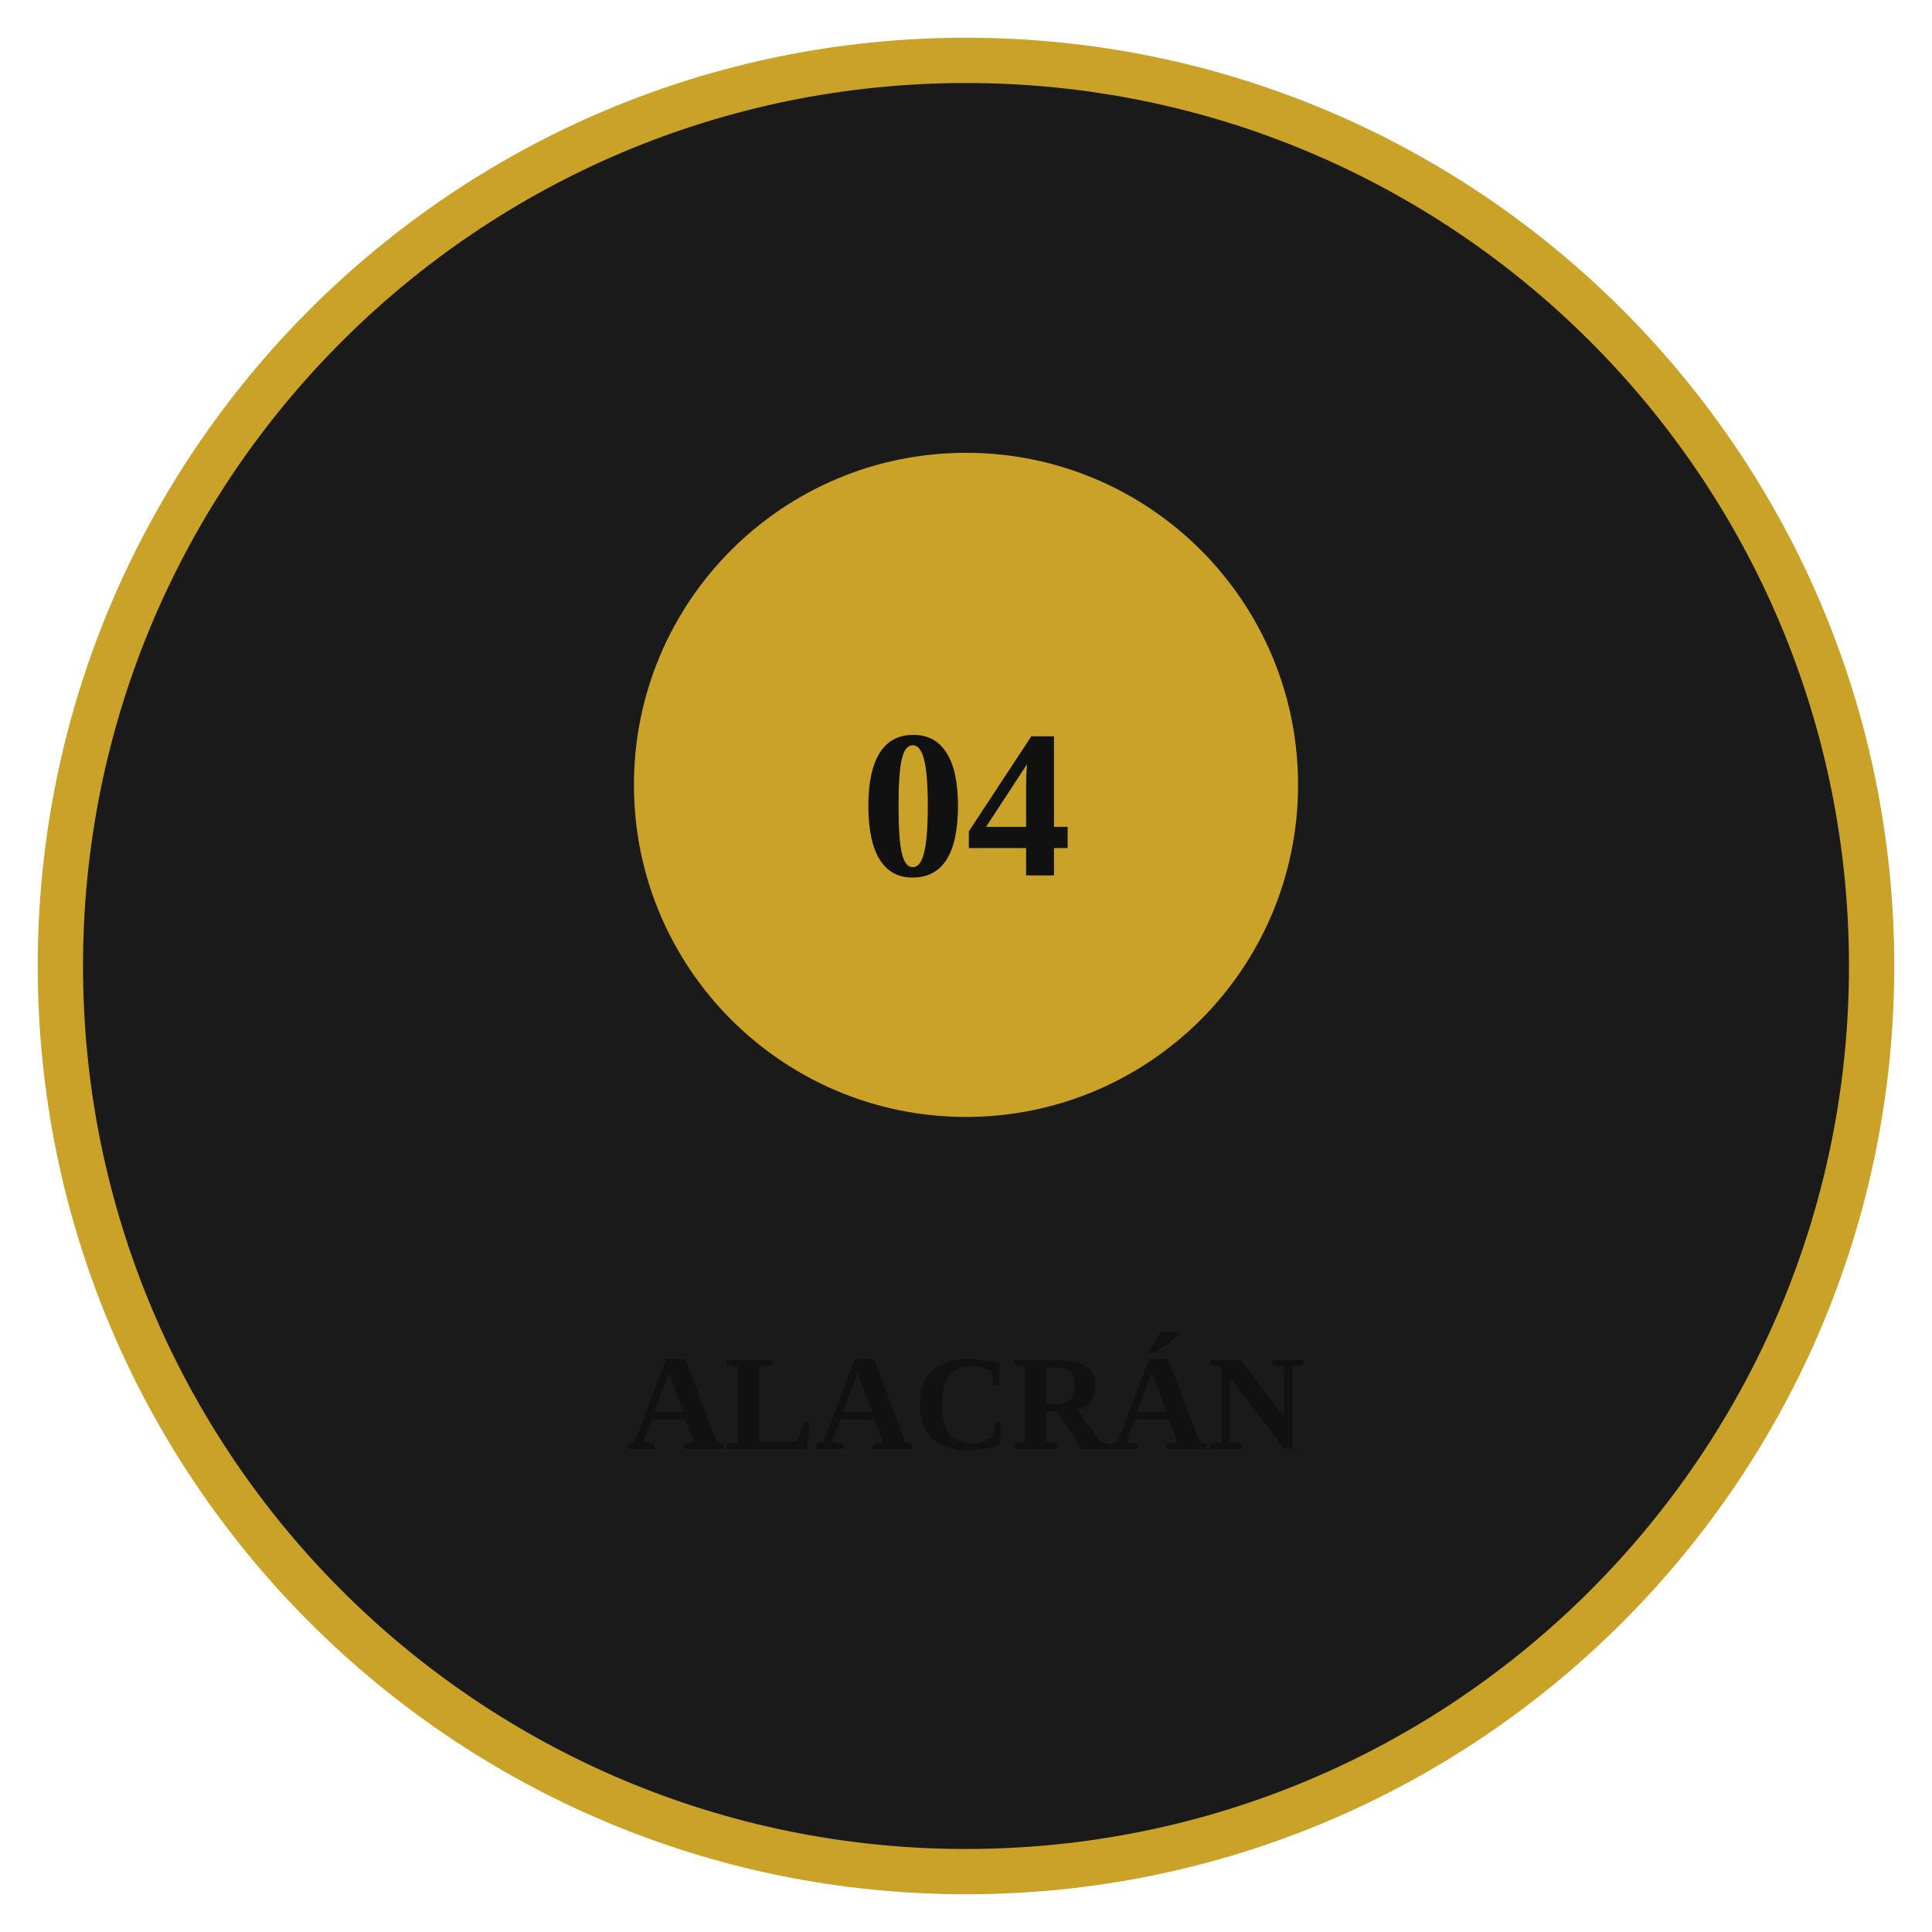
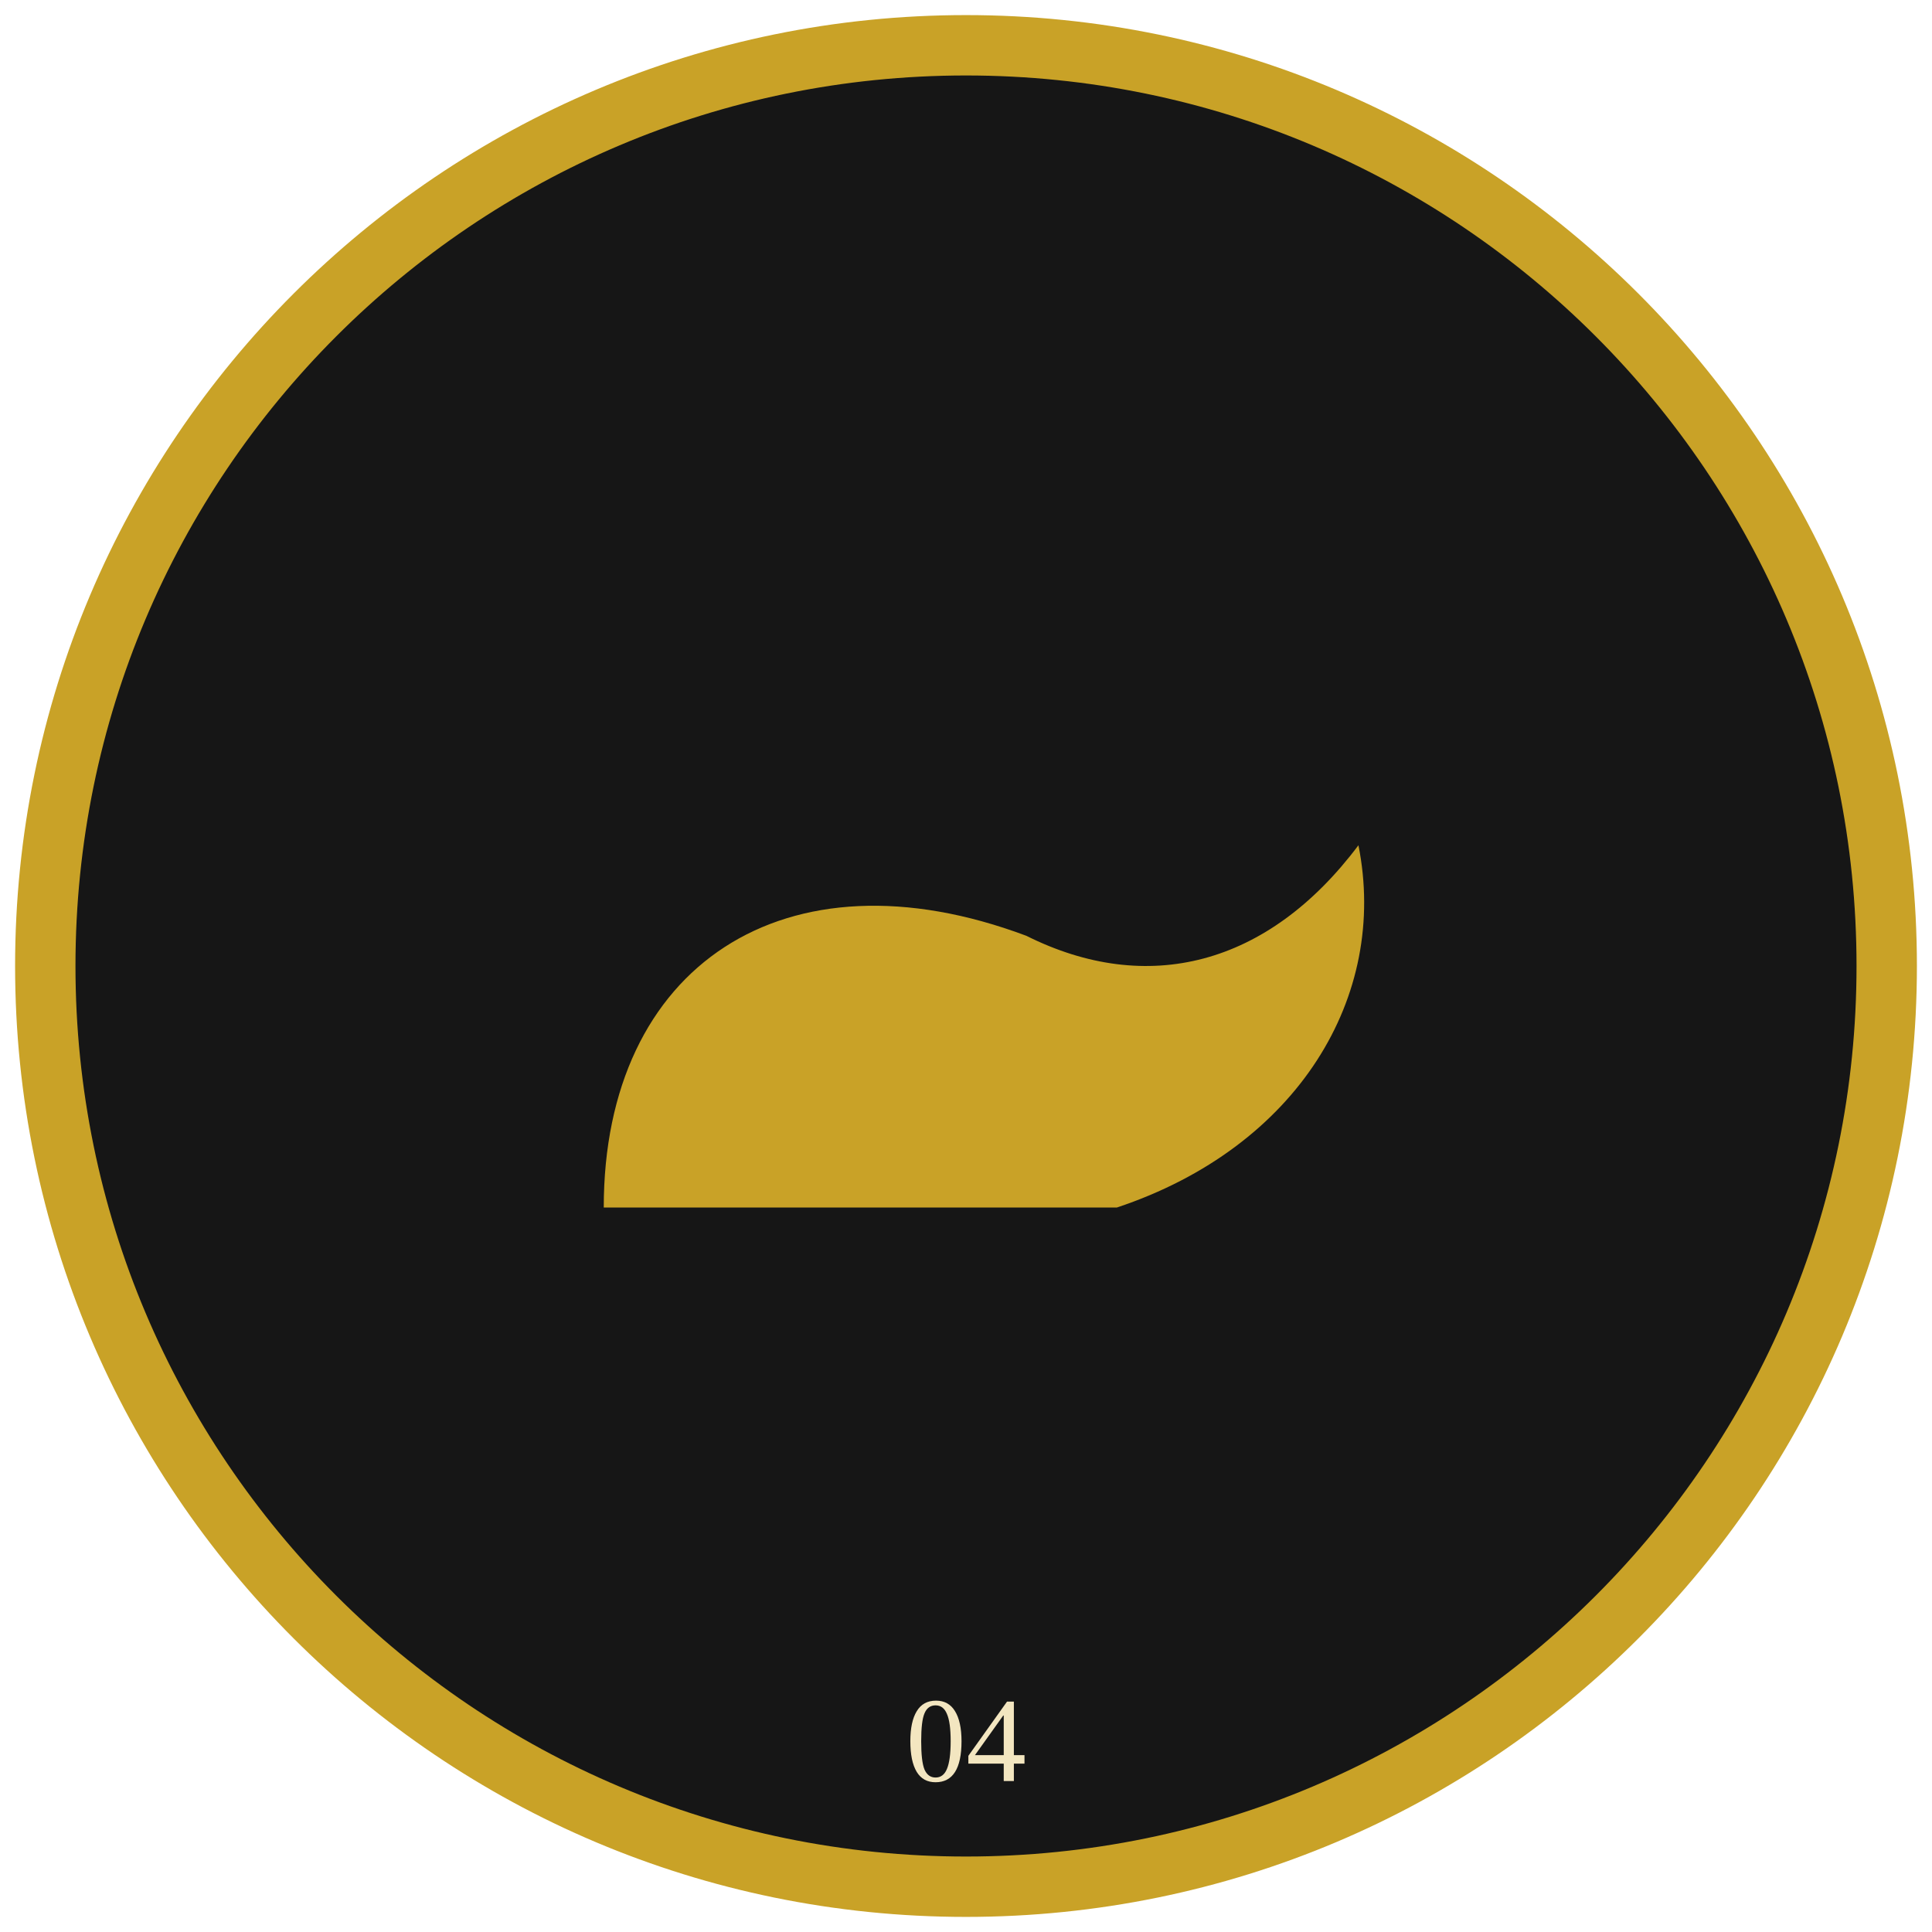
- <svg xmlns="http://www.w3.org/2000/svg" viewBox="0 0 128 128">
-   <circle cx="64" cy="64" r="60" fill="#1a1a1a" stroke="#c9a227" stroke-width="3" />
-   <circle cx="64" cy="52" r="22" fill="#c9a227" />
-   <text x="64" y="58" text-anchor="middle" font-size="14" font-weight="800" fill="#111">04</text>
-   <text x="64" y="96" text-anchor="middle" font-size="9" font-weight="700" fill="#111">ALACRÁN</text>
+ <svg xmlns="http://www.w3.org/2000/svg" width="64" height="64" viewBox="0 0 128 128">
+   <circle cx="64" cy="64" r="61" fill="#161616" stroke="#c9a227" stroke-width="4" />
+   <path d="M40 80c0-16 12-24 28-18 8 4 16 2 22-6 2 10-4 20-16 24z" fill="#c9a227" />
+   <text x="64" y="118" text-anchor="middle" font-size="8" fill="#f3e6c0">04</text>
</svg>
